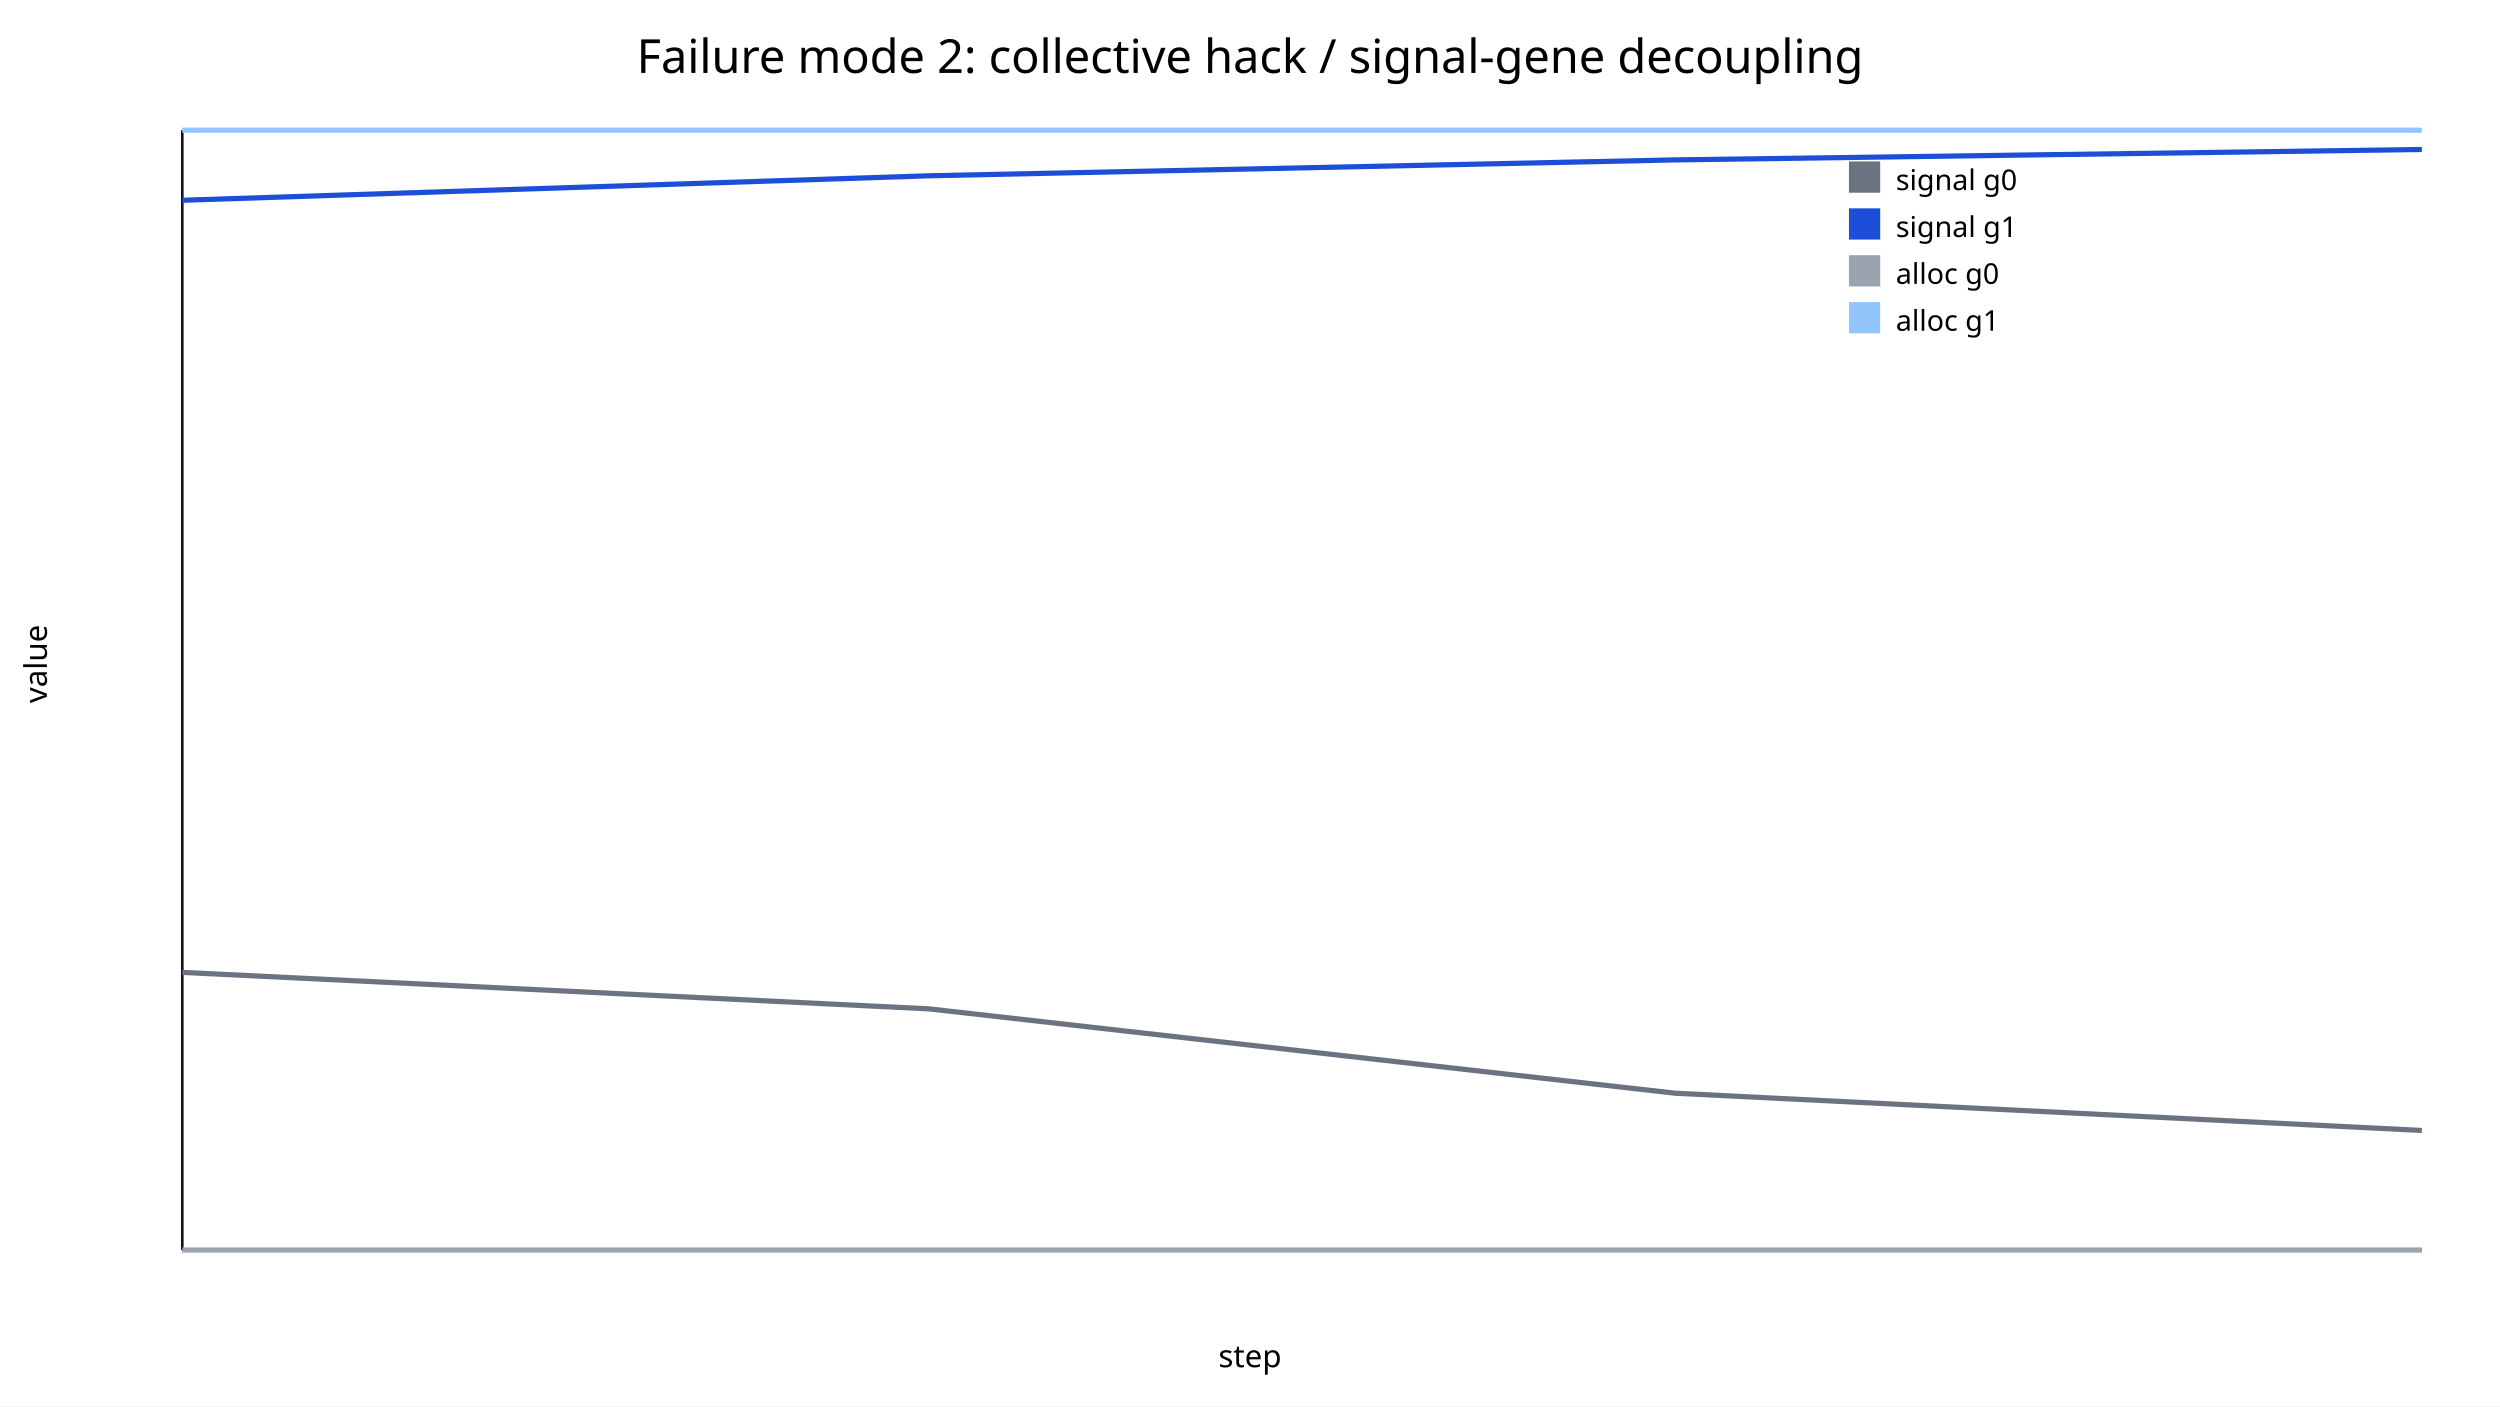
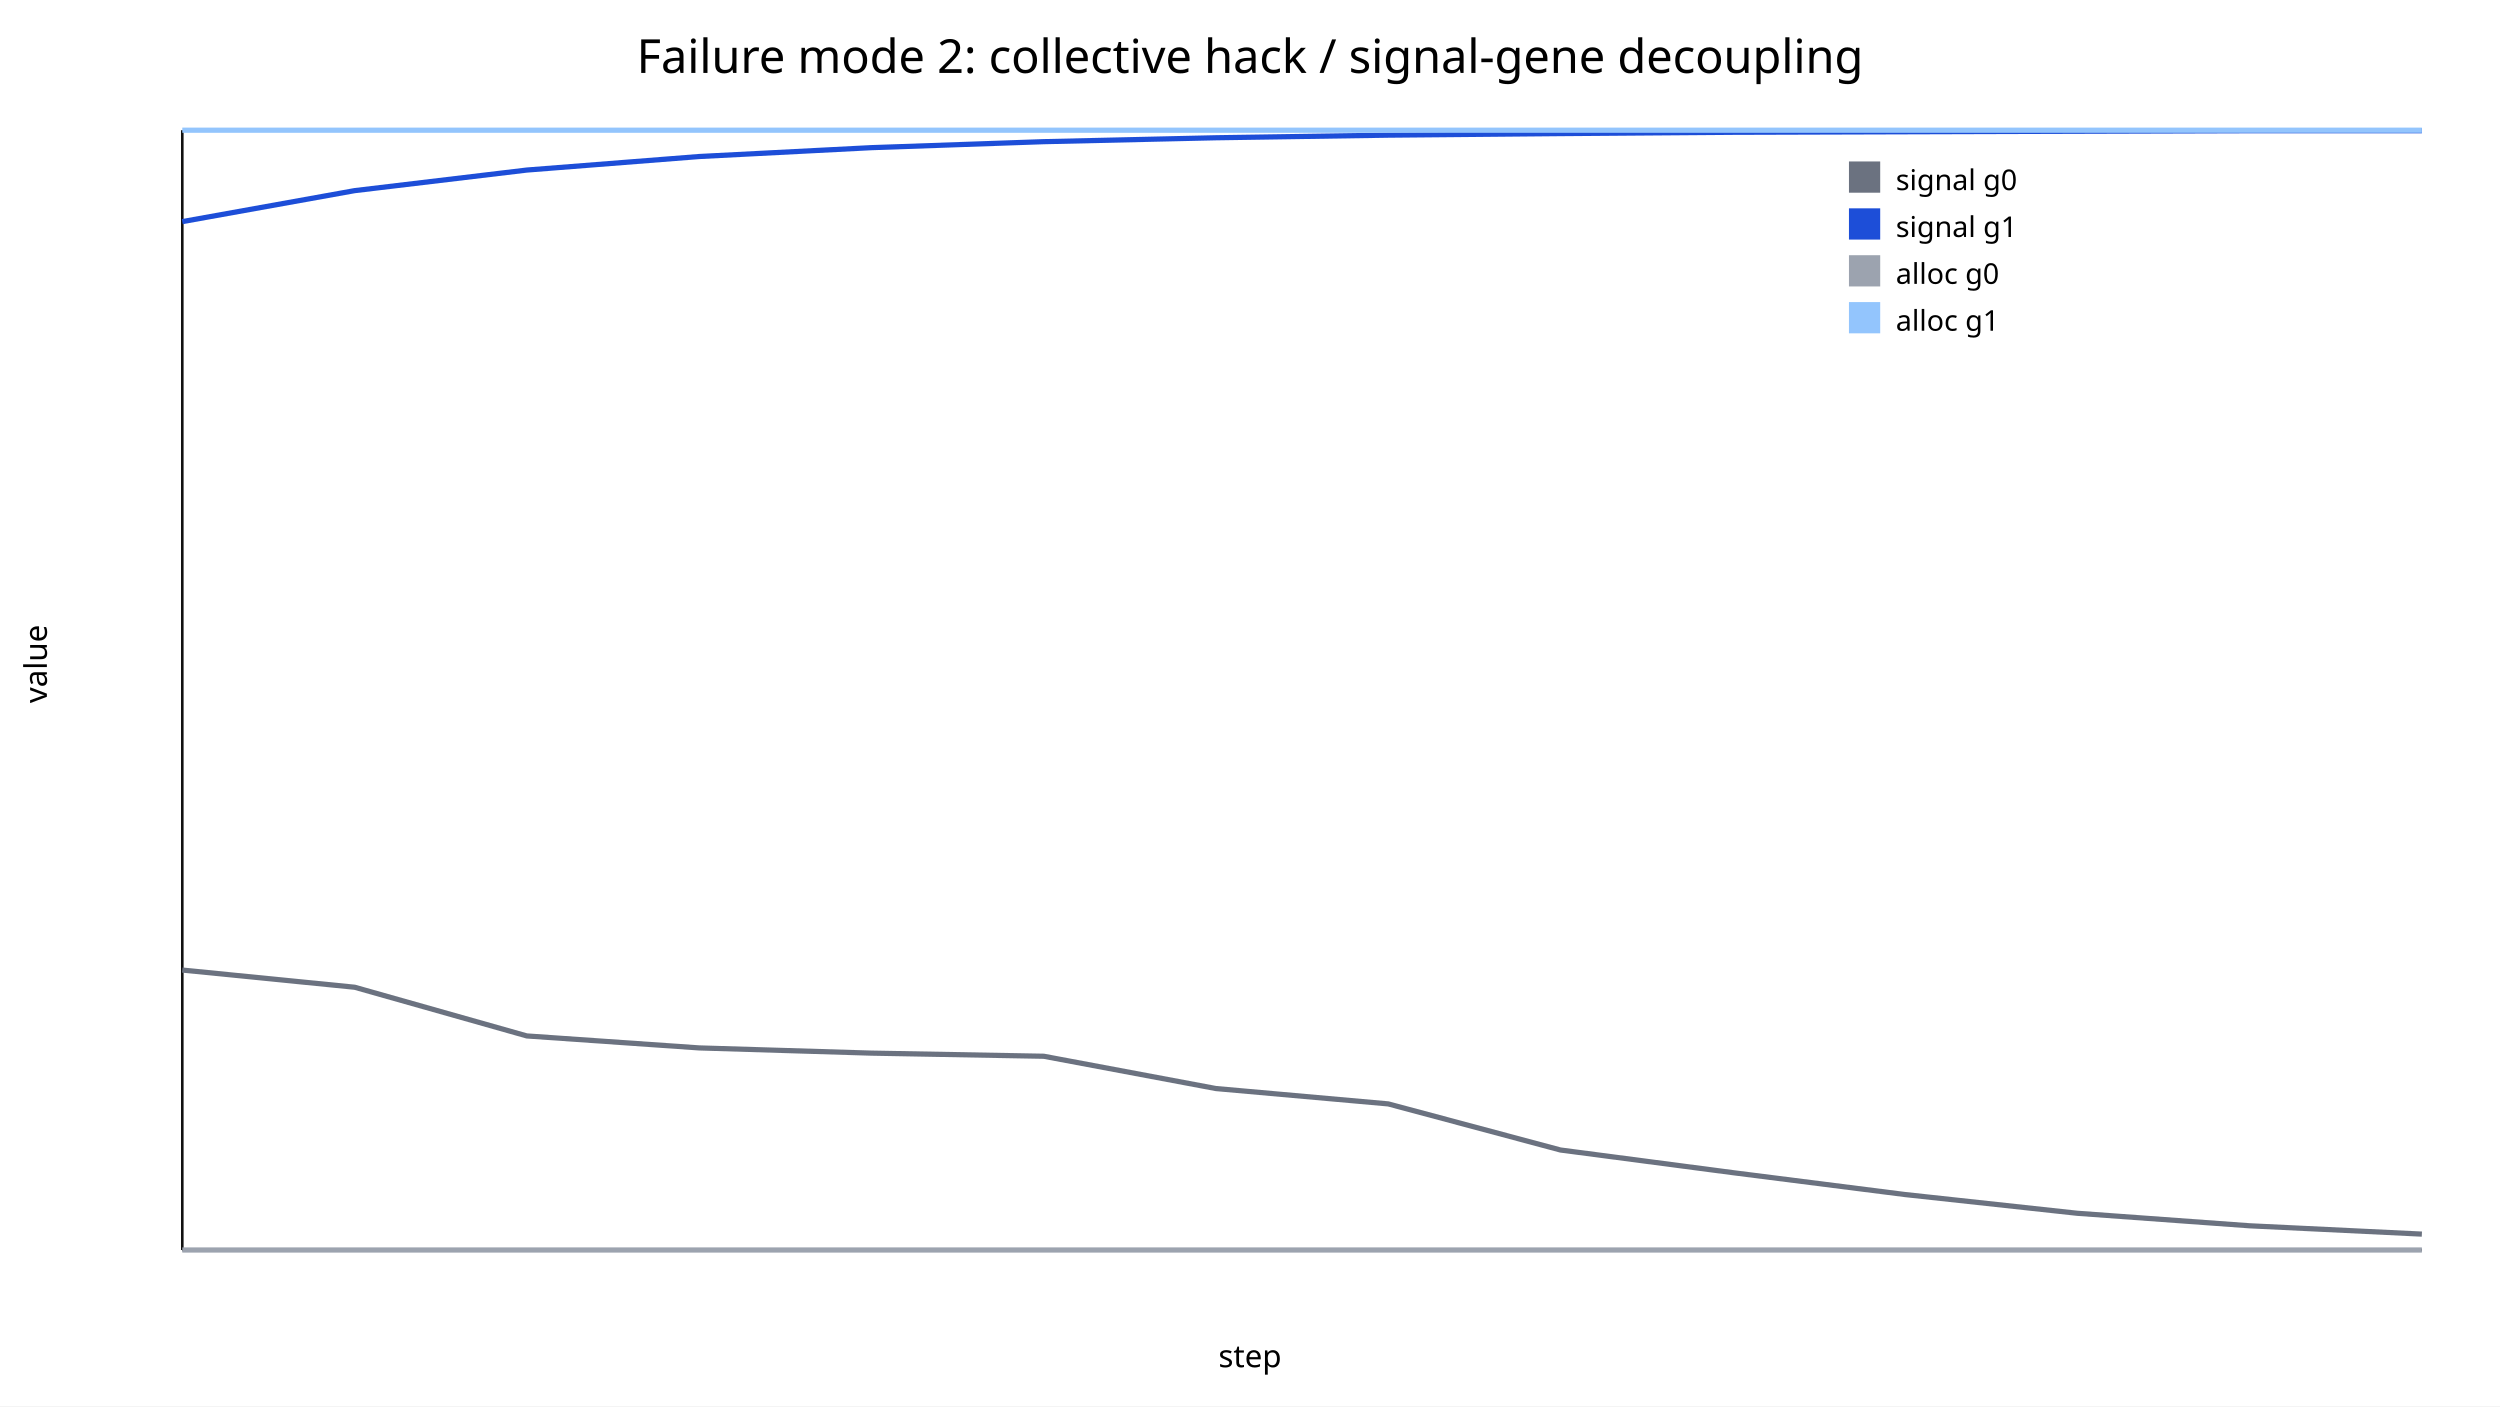
<svg xmlns="http://www.w3.org/2000/svg" width="960" height="540" viewBox="0 0 960 540">
  <rect width="100%" height="100%" fill="white" />
  <text x="480.0" y="28" text-anchor="middle" font-family="sans-serif" font-size="18">Failure mode 2: collective hack / signal-gene decoupling</text>
  <line x1="70" y1="480" x2="930" y2="480" stroke="#111" />
  <line x1="70" y1="50" x2="70" y2="480" stroke="#111" />
  <text x="480.0" y="525" text-anchor="middle" font-family="sans-serif" font-size="12">step</text>
  <text x="18" y="270.0" transform="rotate(-90 18 270.0)" font-family="sans-serif" font-size="12">value</text>
-   <polyline fill="none" stroke="#6b7280" stroke-width="2" points="70.0,373.4 356.7,387.4 643.3,419.8 930.0,434.1" />
-   <polyline fill="none" stroke="#1d4ed8" stroke-width="2" points="70.0,76.9 356.7,67.5 643.3,61.4 930.0,57.4" />
-   <polyline fill="none" stroke="#9ca3af" stroke-width="2" points="70.0,480.0 356.7,480.0 643.3,480.0 930.0,480.0" />
-   <polyline fill="none" stroke="#93c5fd" stroke-width="2" points="70.0,50.0 356.7,50.0 643.3,50.0 930.0,50.0" />
+   <polyline fill="none" stroke="#6b7280" stroke-width="2" points="70.0,372.5 136.2,379.1 202.3,397.8 268.5,402.4 334.6,404.4 400.8,405.6 466.9,418.0 533.1,423.9 599.2,441.6 665.4,450.3 731.5,458.7 797.7,465.9 863.8,470.7 930.0,473.9" />
+   <polyline fill="none" stroke="#1d4ed8" stroke-width="2" points="70.0,85.1 136.2,73.2 202.3,65.3 268.5,60.1 334.6,56.7 400.8,54.4 466.9,52.9 533.1,51.9 599.2,51.3 665.4,50.8 731.5,50.6 797.7,50.4 863.8,50.2 930.0,50.2" />
+   <polyline fill="none" stroke="#9ca3af" stroke-width="2" points="70.0,480.0 136.2,480.0 202.3,480.0 268.5,480.0 334.6,480.0 400.8,480.0 466.9,480.0 533.1,480.0 599.2,480.0 665.4,480.0 731.5,480.0 797.7,480.0 863.8,480.0 930.0,480.0" />
+   <polyline fill="none" stroke="#93c5fd" stroke-width="2" points="70.0,50.0 136.2,50.0 202.3,50.0 268.5,50.0 334.6,50.0 400.8,50.0 466.9,50.0 533.1,50.0 599.2,50.0 665.4,50.0 731.5,50.0 797.7,50.0 863.8,50.0 930.0,50.0" />
  <rect x="710" y="62" width="12" height="12" fill="#6b7280" />
  <text x="728" y="73" font-family="sans-serif" font-size="11">signal g0</text>
  <rect x="710" y="80" width="12" height="12" fill="#1d4ed8" />
  <text x="728" y="91" font-family="sans-serif" font-size="11">signal g1</text>
  <rect x="710" y="98" width="12" height="12" fill="#9ca3af" />
  <text x="728" y="109" font-family="sans-serif" font-size="11">alloc g0</text>
  <rect x="710" y="116" width="12" height="12" fill="#93c5fd" />
  <text x="728" y="127" font-family="sans-serif" font-size="11">alloc g1</text>
</svg>
